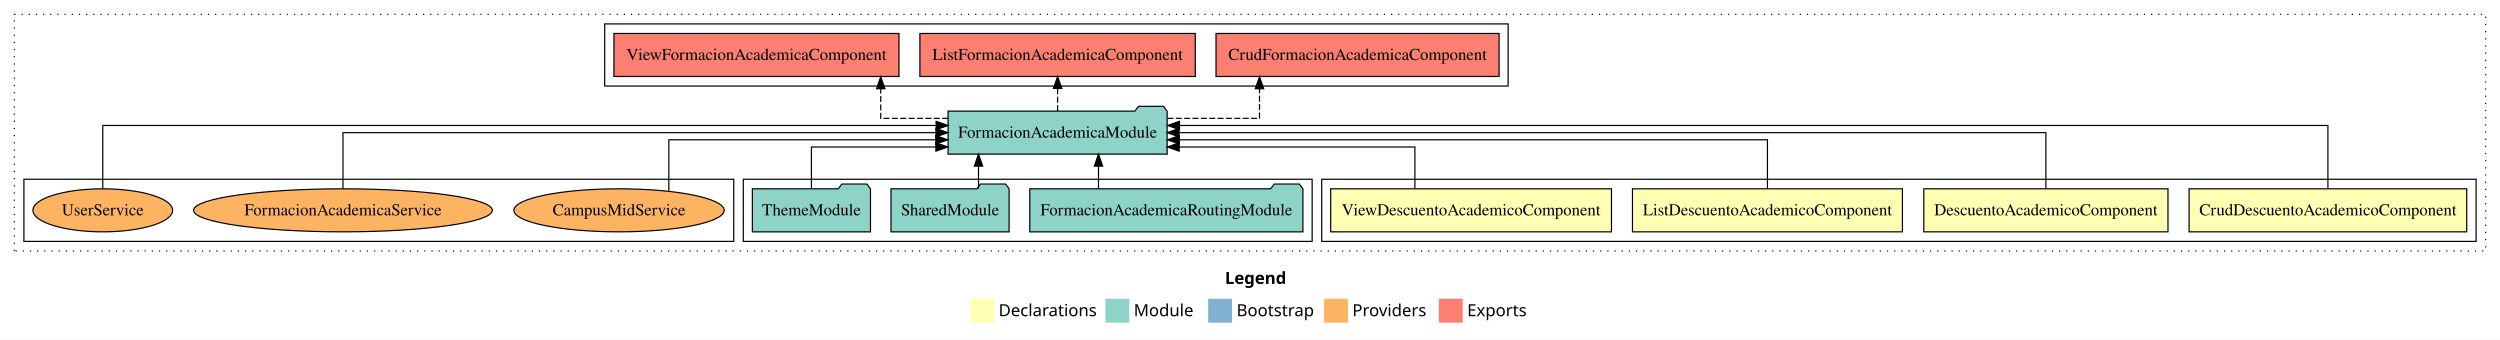
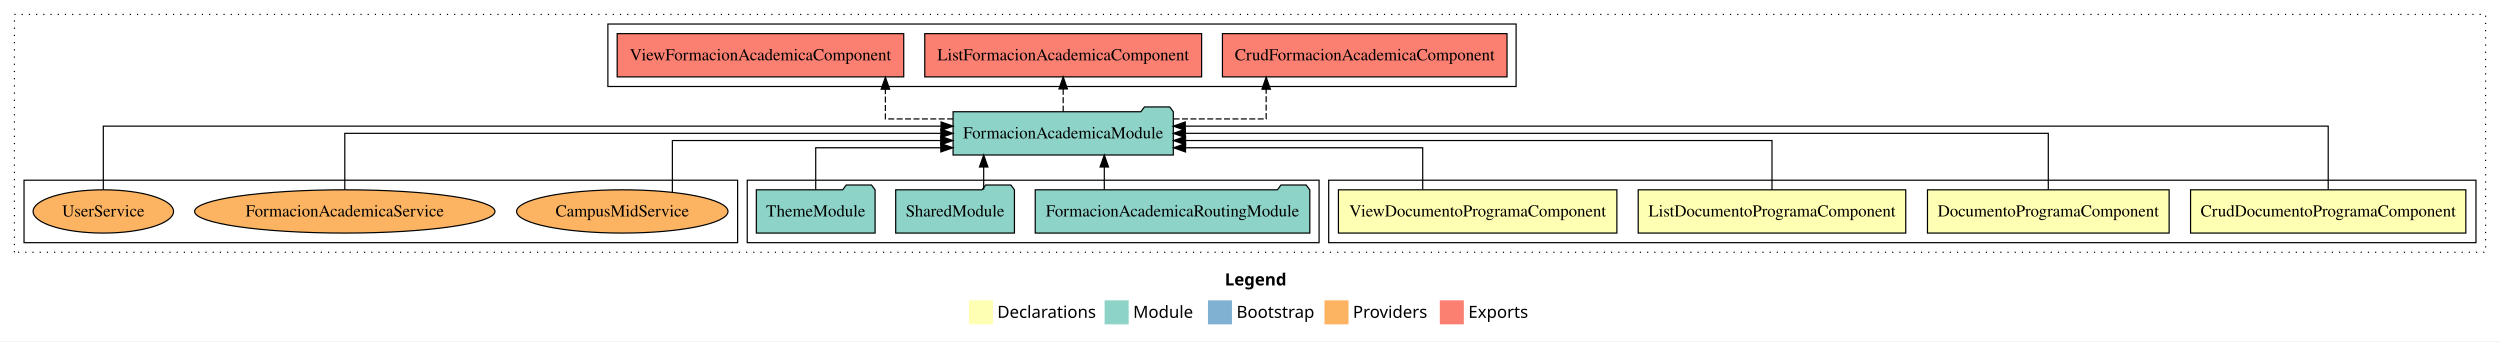
- <svg xmlns="http://www.w3.org/2000/svg" width="2092pt" height="284pt" viewBox="0.00 0.00 2092.00 284.00">
+ <svg xmlns="http://www.w3.org/2000/svg" width="2081pt" height="284pt" viewBox="0.00 0.00 2081.00 284.00">
  <g id="graph0" class="graph" transform="scale(1 1) rotate(0) translate(4 280)">
-     <polygon fill="#ffffff" stroke="transparent" points="-4,4 -4,-280 2088,-280 2088,4 -4,4" />
-     <text text-anchor="start" x="1021.009" y="-42.4" font-family="sans-serif" font-weight="bold" font-size="14.00" fill="#000000">Legend</text>
-     <polygon fill="#ffffb3" stroke="transparent" points="808,-10 808,-30 828,-30 828,-10 808,-10" />
-     <text text-anchor="start" x="831.629" y="-15.4" font-family="sans-serif" font-size="14.00" fill="#000000">  Declarations</text>
-     <polygon fill="#8dd3c7" stroke="transparent" points="921,-10 921,-30 941,-30 941,-10 921,-10" />
-     <text text-anchor="start" x="944.725" y="-15.4" font-family="sans-serif" font-size="14.00" fill="#000000">  Module</text>
-     <polygon fill="#80b1d3" stroke="transparent" points="1007,-10 1007,-30 1027,-30 1027,-10 1007,-10" />
-     <text text-anchor="start" x="1030.781" y="-15.4" font-family="sans-serif" font-size="14.00" fill="#000000">  Bootstrap</text>
-     <polygon fill="#fdb462" stroke="transparent" points="1104,-10 1104,-30 1124,-30 1124,-10 1104,-10" />
-     <text text-anchor="start" x="1127.673" y="-15.4" font-family="sans-serif" font-size="14.00" fill="#000000">  Providers</text>
-     <polygon fill="#fb8072" stroke="transparent" points="1200,-10 1200,-30 1220,-30 1220,-10 1200,-10" />
-     <text text-anchor="start" x="1223.726" y="-15.4" font-family="sans-serif" font-size="14.00" fill="#000000">  Exports</text>
+     <polygon fill="#ffffff" stroke="transparent" points="-4,4 -4,-280 2077,-280 2077,4 -4,4" />
+     <text text-anchor="start" x="1015.509" y="-42.4" font-family="sans-serif" font-weight="bold" font-size="14.00" fill="#000000">Legend</text>
+     <polygon fill="#ffffb3" stroke="transparent" points="802.5,-10 802.5,-30 822.5,-30 822.5,-10 802.5,-10" />
+     <text text-anchor="start" x="826.129" y="-15.4" font-family="sans-serif" font-size="14.00" fill="#000000">  Declarations</text>
+     <polygon fill="#8dd3c7" stroke="transparent" points="915.5,-10 915.5,-30 935.5,-30 935.5,-10 915.5,-10" />
+     <text text-anchor="start" x="939.225" y="-15.4" font-family="sans-serif" font-size="14.00" fill="#000000">  Module</text>
+     <polygon fill="#80b1d3" stroke="transparent" points="1001.5,-10 1001.5,-30 1021.5,-30 1021.5,-10 1001.5,-10" />
+     <text text-anchor="start" x="1025.281" y="-15.4" font-family="sans-serif" font-size="14.00" fill="#000000">  Bootstrap</text>
+     <polygon fill="#fdb462" stroke="transparent" points="1098.5,-10 1098.5,-30 1118.5,-30 1118.5,-10 1098.5,-10" />
+     <text text-anchor="start" x="1122.173" y="-15.4" font-family="sans-serif" font-size="14.00" fill="#000000">  Providers</text>
+     <polygon fill="#fb8072" stroke="transparent" points="1194.5,-10 1194.5,-30 1214.5,-30 1214.5,-10 1194.5,-10" />
+     <text text-anchor="start" x="1218.226" y="-15.4" font-family="sans-serif" font-size="14.00" fill="#000000">  Exports</text>
    <g id="clust1" class="cluster">
-       <polygon fill="none" stroke="#000000" stroke-dasharray="1,5" points="8,-70 8,-268 2076,-268 2076,-70 8,-70" />
+       <polygon fill="none" stroke="#000000" stroke-dasharray="1,5" points="8,-70 8,-268 2065,-268 2065,-70 8,-70" />
    </g>
    <g id="clust2" class="cluster">
-       <polygon fill="none" stroke="#000000" points="1102,-78 1102,-130 2068,-130 2068,-78 1102,-78" />
+       <polygon fill="none" stroke="#000000" points="1102,-78 1102,-130 2057,-130 2057,-78 1102,-78" />
    </g>
    <g id="clust7" class="cluster">
      <polygon fill="none" stroke="#000000" points="618,-78 618,-130 1094,-130 1094,-78 618,-78" />
    </g>
    <g id="clust8" class="cluster">
      <polygon fill="none" stroke="#000000" points="502,-208 502,-260 1258,-260 1258,-208 502,-208" />
    </g>
    <g id="clust10" class="cluster">
      <polygon fill="none" stroke="#000000" points="16,-78 16,-130 610,-130 610,-78 16,-78" />
    </g>
    <g id="node1" class="node">
-       <polygon fill="#ffffb3" stroke="#000000" points="2060.162,-122 1827.839,-122 1827.839,-86 2060.162,-86 2060.162,-122" />
-       <text text-anchor="middle" x="1944" y="-99.8" font-family="Times,serif" font-size="14.00" fill="#000000">CrudDescuentoAcademicoComponent</text>
+       <polygon fill="#ffffb3" stroke="#000000" points="2048.57,-122 1819.43,-122 1819.43,-86 2048.57,-86 2048.57,-122" />
+       <text text-anchor="middle" x="1934" y="-99.8" font-family="Times,serif" font-size="14.00" fill="#000000">CrudDocumentoProgramaComponent</text>
    </g>
    <g id="node5" class="node">
      <polygon fill="#8dd3c7" stroke="#000000" points="972.664,-187 969.664,-191 948.664,-191 945.664,-187 789.336,-187 789.336,-151 972.664,-151 972.664,-187" />
      <text text-anchor="middle" x="881" y="-164.8" font-family="Times,serif" font-size="14.00" fill="#000000">FormacionAcademicaModule</text>
    </g>
    <g id="edge1" class="edge">
-       <path fill="none" stroke="#000000" d="M1944,-122.284C1944,-143.321 1944,-175 1944,-175 1944,-175 983.012,-175 983.012,-175" />
-       <polygon fill="#000000" stroke="#000000" points="983.012,-171.5 973.012,-175 983.012,-178.5 983.012,-171.5" />
+       <path fill="none" stroke="#000000" d="M1934,-122.284C1934,-143.321 1934,-175 1934,-175 1934,-175 982.605,-175 982.605,-175" />
+       <polygon fill="#000000" stroke="#000000" points="982.605,-171.5 972.605,-175 982.605,-178.5 982.605,-171.5" />
    </g>
    <g id="node2" class="node">
-       <polygon fill="#ffffb3" stroke="#000000" points="1810.164,-122 1605.836,-122 1605.836,-86 1810.164,-86 1810.164,-122" />
-       <text text-anchor="middle" x="1708" y="-99.8" font-family="Times,serif" font-size="14.00" fill="#000000">DescuentoAcademicoComponent</text>
+       <polygon fill="#ffffb3" stroke="#000000" points="1801.573,-122 1600.427,-122 1600.427,-86 1801.573,-86 1801.573,-122" />
+       <text text-anchor="middle" x="1701" y="-99.8" font-family="Times,serif" font-size="14.00" fill="#000000">DocumentoProgramaComponent</text>
    </g>
    <g id="edge2" class="edge">
-       <path fill="none" stroke="#000000" d="M1708,-122.106C1708,-141.339 1708,-169 1708,-169 1708,-169 982.663,-169 982.663,-169" />
-       <polygon fill="#000000" stroke="#000000" points="982.663,-165.5 972.663,-169 982.663,-172.5 982.663,-165.5" />
+       <path fill="none" stroke="#000000" d="M1701,-122.106C1701,-141.339 1701,-169 1701,-169 1701,-169 982.678,-169 982.678,-169" />
+       <polygon fill="#000000" stroke="#000000" points="982.678,-165.5 972.678,-169 982.678,-172.5 982.678,-165.5" />
    </g>
    <g id="node3" class="node">
-       <polygon fill="#ffffb3" stroke="#000000" points="1587.943,-122 1362.057,-122 1362.057,-86 1587.943,-86 1587.943,-122" />
-       <text text-anchor="middle" x="1475" y="-99.8" font-family="Times,serif" font-size="14.00" fill="#000000">ListDescuentoAcademicoComponent</text>
+       <polygon fill="#ffffb3" stroke="#000000" points="1582.351,-122 1359.649,-122 1359.649,-86 1582.351,-86 1582.351,-122" />
+       <text text-anchor="middle" x="1471" y="-99.8" font-family="Times,serif" font-size="14.00" fill="#000000">ListDocumentoProgramaComponent</text>
    </g>
    <g id="edge3" class="edge">
-       <path fill="none" stroke="#000000" d="M1475,-122.022C1475,-139.373 1475,-163 1475,-163 1475,-163 982.836,-163 982.836,-163" />
-       <polygon fill="#000000" stroke="#000000" points="982.836,-159.5 972.836,-163 982.836,-166.5 982.836,-159.5" />
+       <path fill="none" stroke="#000000" d="M1471,-122.022C1471,-139.373 1471,-163 1471,-163 1471,-163 982.864,-163 982.864,-163" />
+       <polygon fill="#000000" stroke="#000000" points="982.864,-159.5 972.864,-163 982.864,-166.5 982.864,-159.5" />
    </g>
    <g id="node4" class="node">
-       <polygon fill="#ffffb3" stroke="#000000" points="1344.483,-122 1109.517,-122 1109.517,-86 1344.483,-86 1344.483,-122" />
-       <text text-anchor="middle" x="1227" y="-99.8" font-family="Times,serif" font-size="14.00" fill="#000000">ViewDescuentoAcademicoComponent</text>
+       <polygon fill="#ffffb3" stroke="#000000" points="1341.892,-122 1110.108,-122 1110.108,-86 1341.892,-86 1341.892,-122" />
+       <text text-anchor="middle" x="1226" y="-99.8" font-family="Times,serif" font-size="14.00" fill="#000000">ViewDocumentoProgramaComponent</text>
    </g>
    <g id="edge4" class="edge">
-       <path fill="none" stroke="#000000" d="M1179.99,-122.24C1179.99,-137.571 1179.99,-157 1179.99,-157 1179.99,-157 982.739,-157 982.739,-157" />
-       <polygon fill="#000000" stroke="#000000" points="982.739,-153.5 972.739,-157 982.739,-160.5 982.739,-153.5" />
+       <path fill="none" stroke="#000000" d="M1180.263,-122.24C1180.263,-137.571 1180.263,-157 1180.263,-157 1180.263,-157 982.823,-157 982.823,-157" />
+       <polygon fill="#000000" stroke="#000000" points="982.823,-153.5 972.823,-157 982.822,-160.5 982.823,-153.5" />
    </g>
    <g id="node9" class="node">
      <polygon fill="#fb8072" stroke="#000000" points="1250.444,-252 1013.556,-252 1013.556,-216 1250.444,-216 1250.444,-252" />
      <text text-anchor="middle" x="1132" y="-229.8" font-family="Times,serif" font-size="14.00" fill="#000000">CrudFormacionAcademicaComponent </text>
    </g>
    <g id="edge8" class="edge">
      <path fill="none" stroke="#000000" stroke-dasharray="5,2" d="M972.896,-181C1012.525,-181 1049.959,-181 1049.959,-181 1049.959,-181 1049.959,-205.76 1049.959,-205.76" />
      <polygon fill="#000000" stroke="#000000" points="1046.46,-205.76 1049.959,-215.76 1053.46,-205.76 1046.46,-205.76" />
    </g>
    <g id="node10" class="node">
      <polygon fill="#fb8072" stroke="#000000" points="996.225,-252 765.775,-252 765.775,-216 996.225,-216 996.225,-252" />
      <text text-anchor="middle" x="881" y="-229.8" font-family="Times,serif" font-size="14.00" fill="#000000">ListFormacionAcademicaComponent </text>
    </g>
    <g id="edge9" class="edge">
      <path fill="none" stroke="#000000" stroke-dasharray="5,2" d="M881,-187.106C881,-187.106 881,-205.991 881,-205.991" />
      <polygon fill="#000000" stroke="#000000" points="877.5,-205.991 881,-215.991 884.5,-205.991 877.5,-205.991" />
    </g>
    <g id="node11" class="node">
      <polygon fill="#fb8072" stroke="#000000" points="748.265,-252 509.735,-252 509.735,-216 748.265,-216 748.265,-252" />
      <text text-anchor="middle" x="629" y="-229.8" font-family="Times,serif" font-size="14.00" fill="#000000">ViewFormacionAcademicaComponent </text>
    </g>
    <g id="edge10" class="edge">
      <path fill="none" stroke="#000000" stroke-dasharray="5,2" d="M789.375,-181C759.097,-181 733,-181 733,-181 733,-181 733,-205.76 733,-205.76" />
      <polygon fill="#000000" stroke="#000000" points="729.5,-205.76 733,-215.76 736.5,-205.76 729.5,-205.76" />
    </g>
    <g id="node6" class="node">
      <polygon fill="#8dd3c7" stroke="#000000" points="1086.282,-122 1083.282,-126 1062.282,-126 1059.282,-122 857.718,-122 857.718,-86 1086.282,-86 1086.282,-122" />
      <text text-anchor="middle" x="972" y="-99.8" font-family="Times,serif" font-size="14.00" fill="#000000">FormacionAcademicaRoutingModule</text>
    </g>
    <g id="edge5" class="edge">
      <path fill="none" stroke="#000000" d="M915.221,-122.106C915.221,-122.106 915.221,-140.991 915.221,-140.991" />
      <polygon fill="#000000" stroke="#000000" points="911.721,-140.991 915.221,-150.991 918.721,-140.991 911.721,-140.991" />
    </g>
    <g id="node7" class="node">
      <polygon fill="#8dd3c7" stroke="#000000" points="840.423,-122 837.423,-126 816.423,-126 813.423,-122 741.577,-122 741.577,-86 840.423,-86 840.423,-122" />
      <text text-anchor="middle" x="791" y="-99.8" font-family="Times,serif" font-size="14.00" fill="#000000">SharedModule</text>
    </g>
    <g id="edge6" class="edge">
      <path fill="none" stroke="#000000" d="M814.814,-122.106C814.814,-122.106 814.814,-140.991 814.814,-140.991" />
      <polygon fill="#000000" stroke="#000000" points="811.315,-140.991 814.814,-150.991 818.315,-140.991 811.315,-140.991" />
    </g>
    <g id="node8" class="node">
      <polygon fill="#8dd3c7" stroke="#000000" points="724.423,-122 721.423,-126 700.423,-126 697.423,-122 625.577,-122 625.577,-86 724.423,-86 724.423,-122" />
      <text text-anchor="middle" x="675" y="-99.8" font-family="Times,serif" font-size="14.00" fill="#000000">ThemeModule</text>
    </g>
    <g id="edge7" class="edge">
      <path fill="none" stroke="#000000" d="M675,-122.24C675,-137.571 675,-157 675,-157 675,-157 779.146,-157 779.146,-157" />
      <polygon fill="#000000" stroke="#000000" points="779.146,-160.5 789.146,-157 779.146,-153.5 779.146,-160.5" />
    </g>
    <g id="node12" class="node">
      <ellipse fill="#fdb462" stroke="#000000" cx="514" cy="-104" rx="87.98" ry="18" />
      <text text-anchor="middle" x="514" y="-99.8" font-family="Times,serif" font-size="14.00" fill="#000000">CampusMidService</text>
    </g>
    <g id="edge11" class="edge">
      <path fill="none" stroke="#000000" d="M555.678,-120.122C555.678,-137.591 555.678,-163 555.678,-163 555.678,-163 779.08,-163 779.08,-163" />
      <polygon fill="#000000" stroke="#000000" points="779.08,-166.5 789.08,-163 779.08,-159.5 779.08,-166.5" />
    </g>
    <g id="node13" class="node">
      <ellipse fill="#fdb462" stroke="#000000" cx="283" cy="-104" rx="125.018" ry="18" />
      <text text-anchor="middle" x="283" y="-99.8" font-family="Times,serif" font-size="14.00" fill="#000000">FormacionAcademicaService</text>
    </g>
    <g id="edge12" class="edge">
      <path fill="none" stroke="#000000" d="M283,-122.106C283,-141.339 283,-169 283,-169 283,-169 779.2,-169 779.2,-169" />
      <polygon fill="#000000" stroke="#000000" points="779.2,-172.5 789.2,-169 779.2,-165.5 779.2,-172.5" />
    </g>
    <g id="node14" class="node">
      <ellipse fill="#fdb462" stroke="#000000" cx="82" cy="-104" rx="58.441" ry="18" />
      <text text-anchor="middle" x="82" y="-99.8" font-family="Times,serif" font-size="14.00" fill="#000000">UserService</text>
    </g>
    <g id="edge13" class="edge">
      <path fill="none" stroke="#000000" d="M82,-122.284C82,-143.321 82,-175 82,-175 82,-175 779.345,-175 779.345,-175" />
      <polygon fill="#000000" stroke="#000000" points="779.345,-178.5 789.345,-175 779.345,-171.5 779.345,-178.5" />
    </g>
  </g>
</svg>
